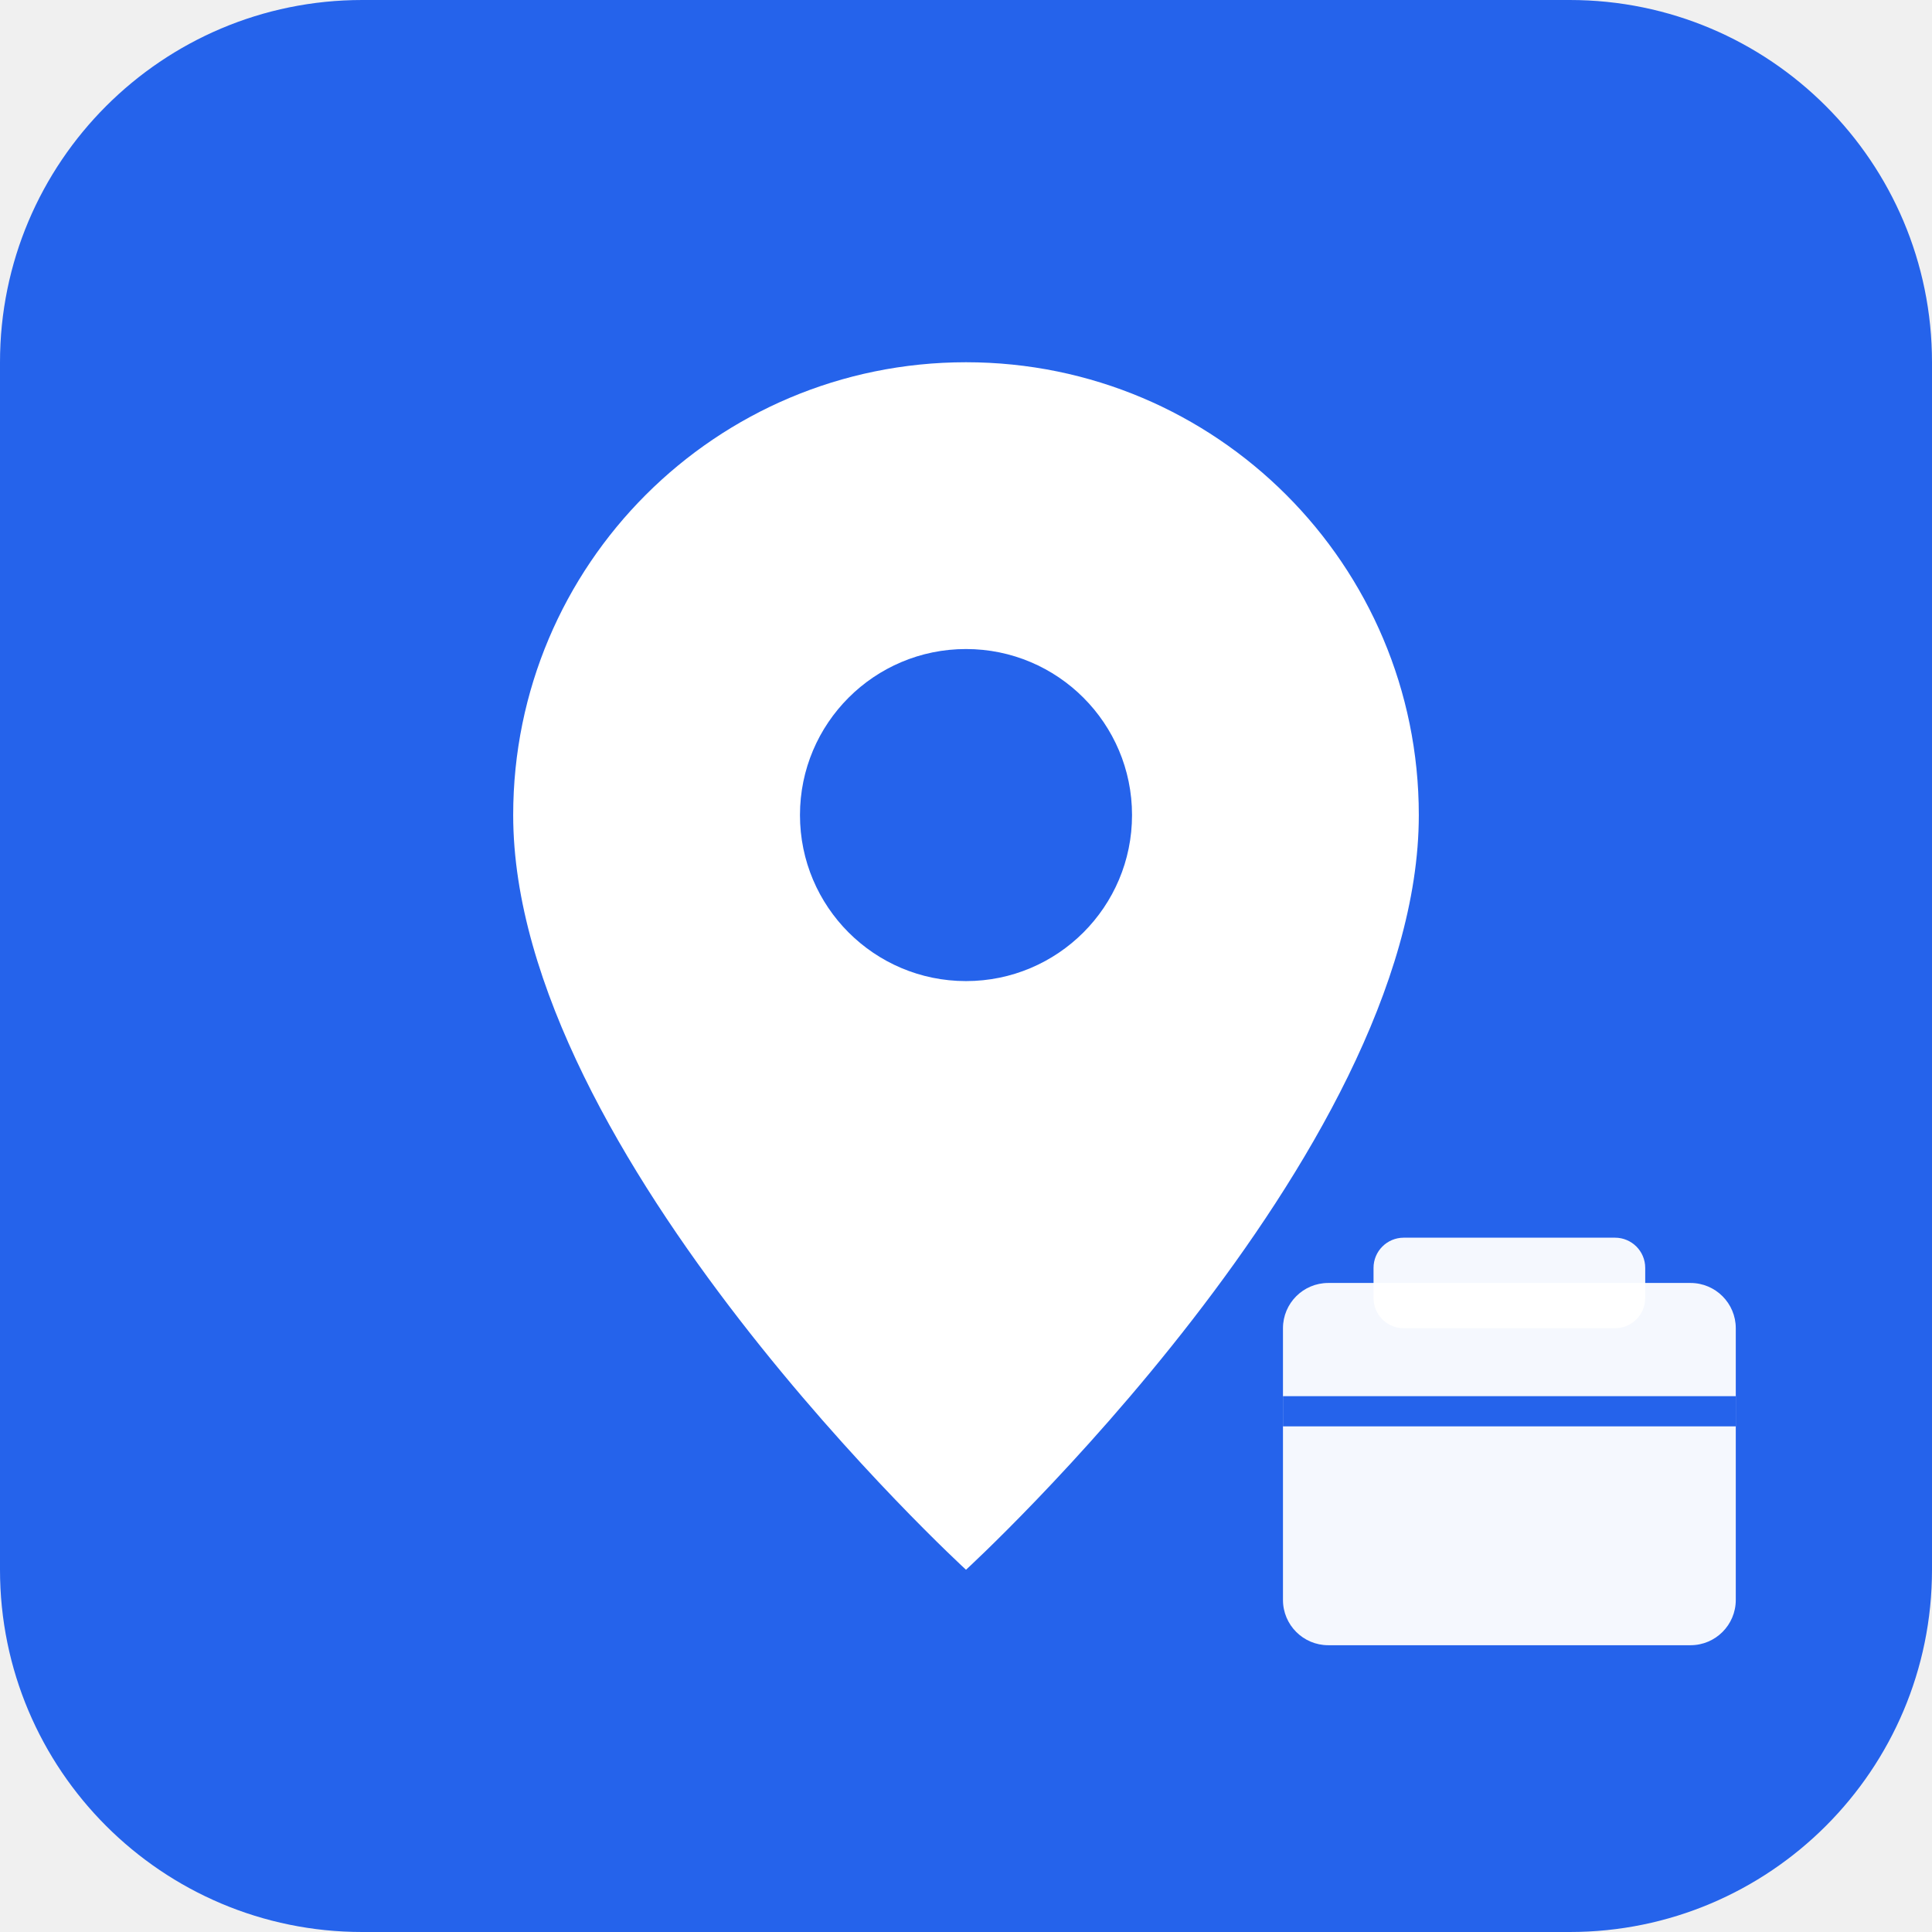
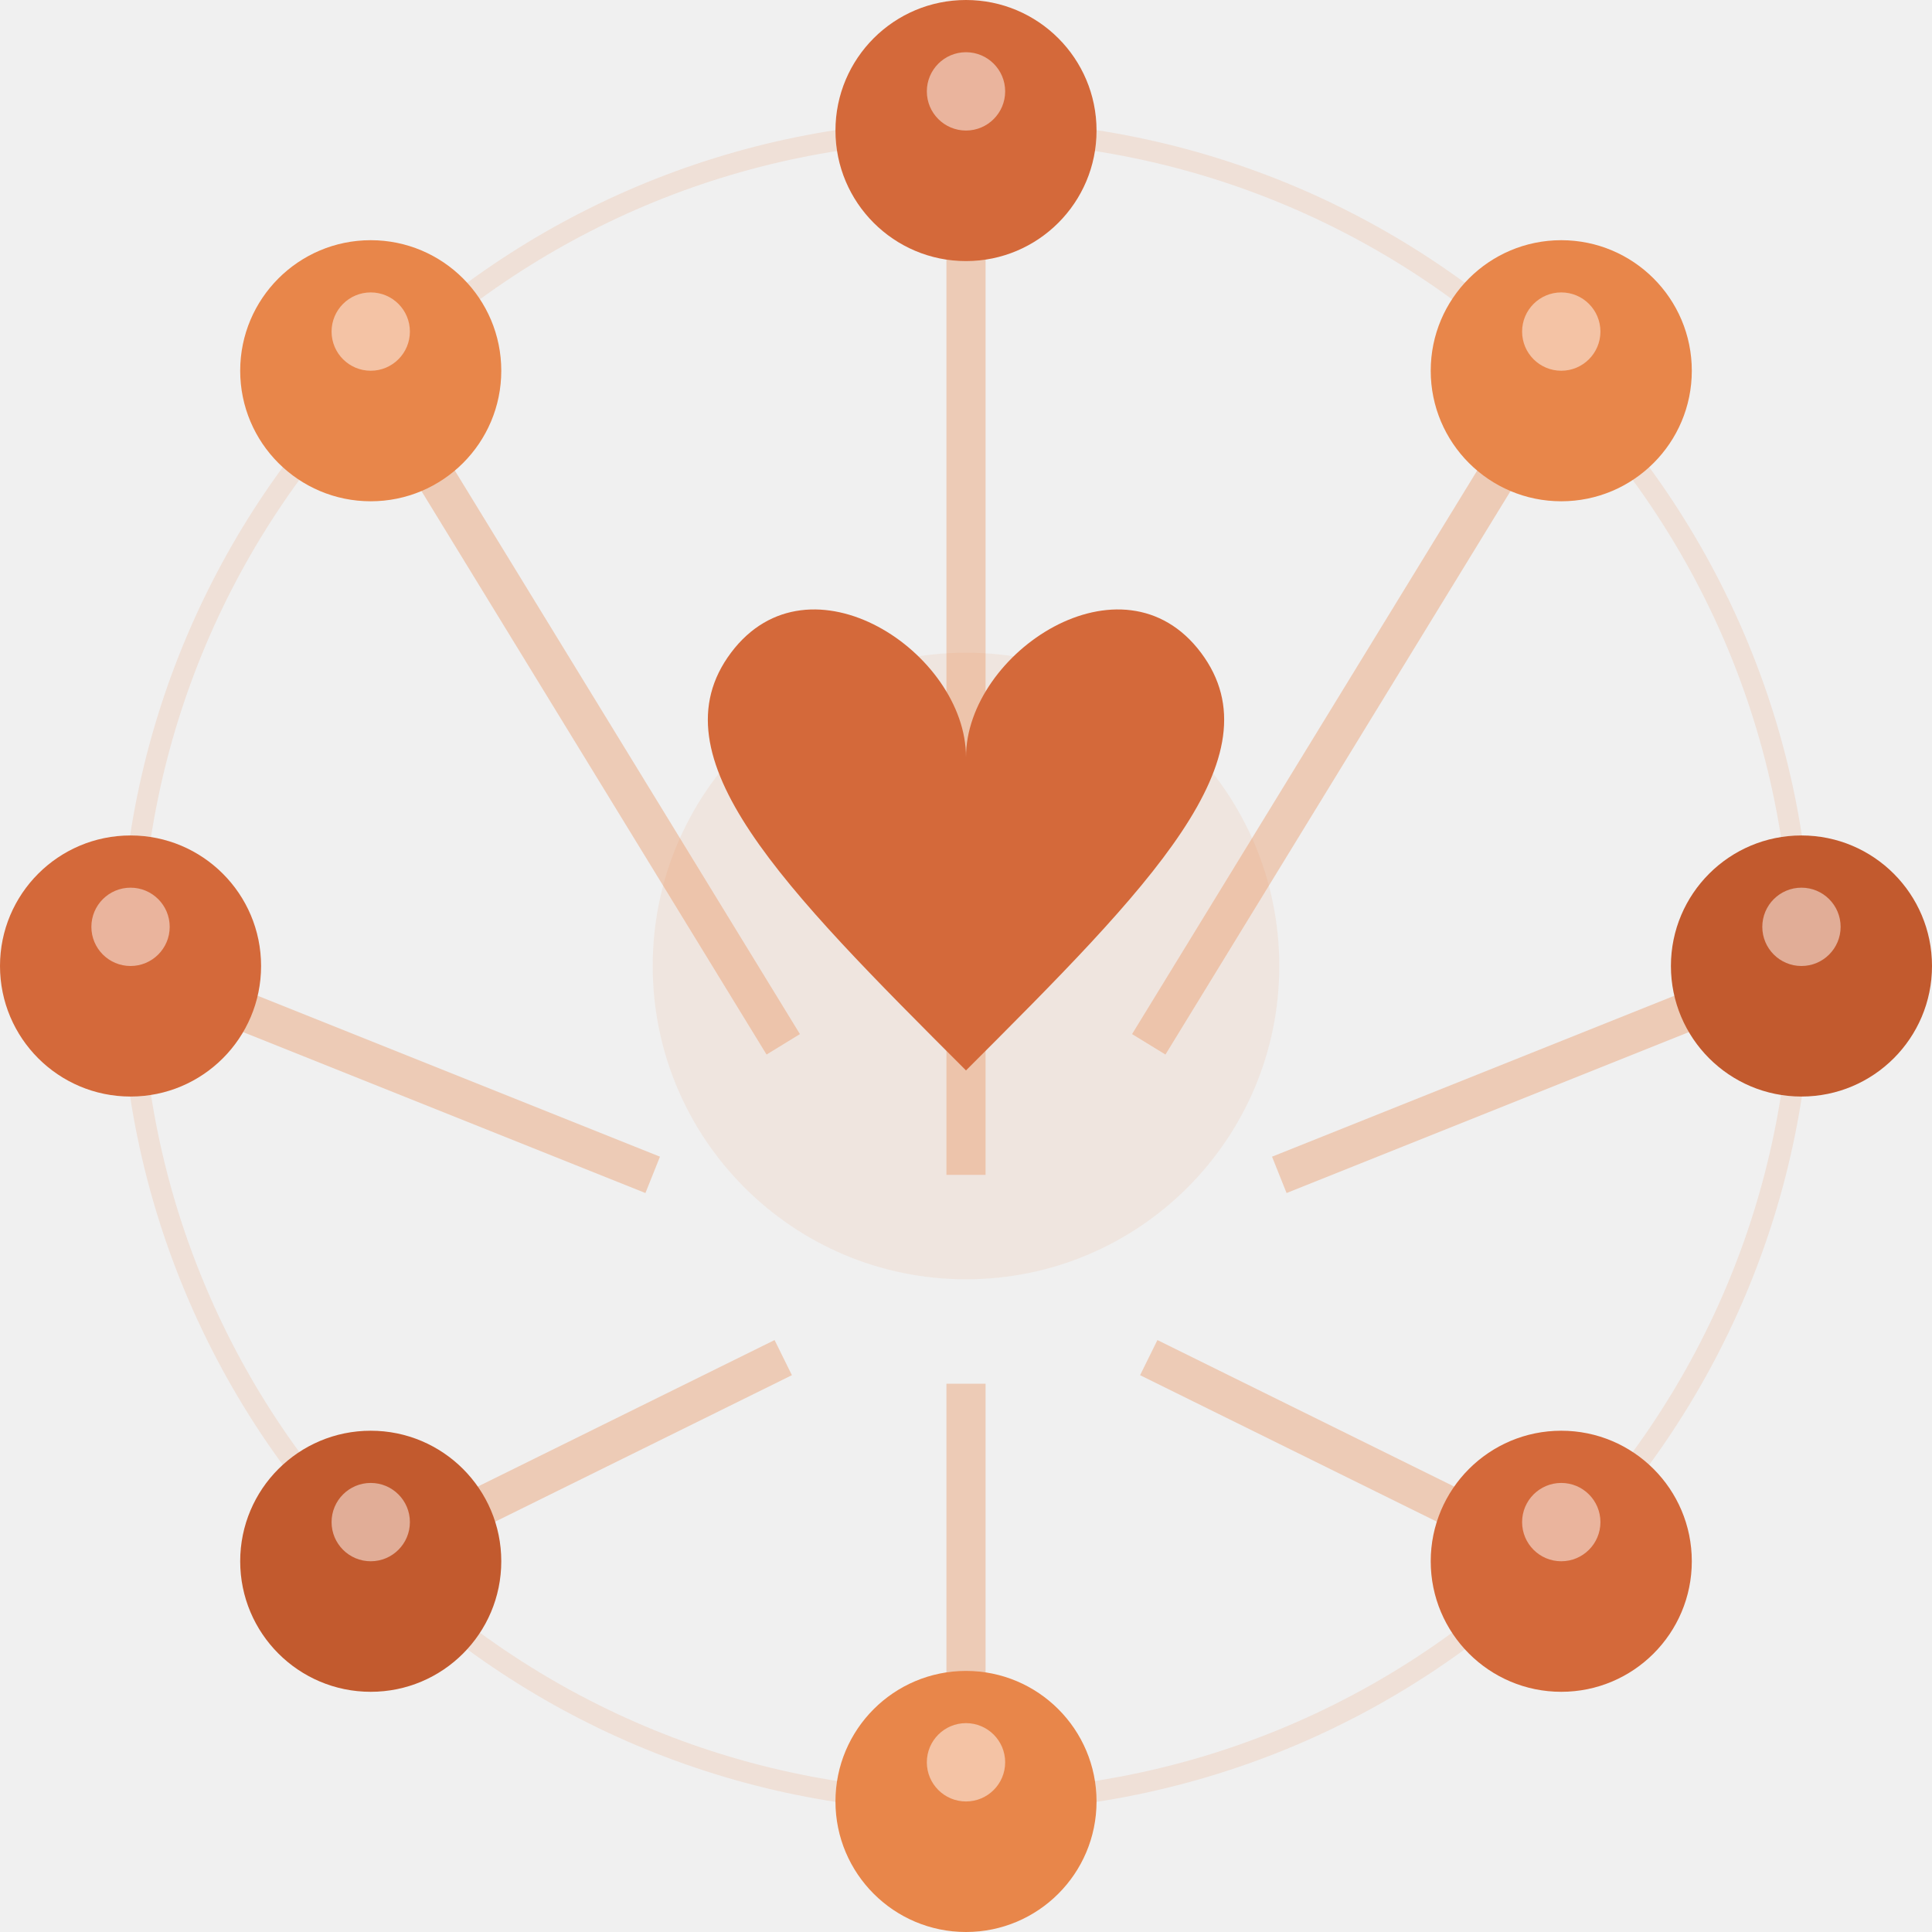
- <svg xmlns="http://www.w3.org/2000/svg" viewBox="0 0 512 512">
-   <rect width="512" height="512" rx="96" fill="#2563eb" />
-   <path d="M256 96c-66.3 0-120 53.7-120 120 0 90 120 200 120 200s120-110 120-200c0-66.3-53.7-120-120-120z" fill="white" />
-   <circle cx="256" cy="216" r="44" fill="#2563eb" />
-   <rect x="340" y="340" width="120" height="96" rx="12" fill="white" opacity="0.95" />
-   <rect x="364" y="328" width="72" height="24" rx="8" fill="white" opacity="0.95" />
-   <line x1="340" y1="374" x2="460" y2="374" stroke="#2563eb" stroke-width="8" />
+ <svg xmlns="http://www.w3.org/2000/svg" viewBox="23 3 74 74">
+   <line x1="60" y1="8" x2="60" y2="48" stroke="#E8864A" stroke-width="1.5" opacity="0.35" />
+   <line x1="82.8" y1="17.2" x2="67" y2="43" stroke="#E8864A" stroke-width="1.5" opacity="0.35" />
+   <line x1="92" y1="40" x2="72" y2="48" stroke="#E8864A" stroke-width="1.5" opacity="0.35" />
+   <line x1="82.8" y1="62.8" x2="67" y2="55" stroke="#E8864A" stroke-width="1.5" opacity="0.35" />
+   <line x1="60" y1="72" x2="60" y2="56" stroke="#E8864A" stroke-width="1.5" opacity="0.35" />
+   <line x1="37.2" y1="62.8" x2="53" y2="55" stroke="#E8864A" stroke-width="1.5" opacity="0.35" />
+   <line x1="28" y1="40" x2="48" y2="48" stroke="#E8864A" stroke-width="1.5" opacity="0.35" />
+   <line x1="37.2" y1="17.2" x2="53" y2="43" stroke="#E8864A" stroke-width="1.5" opacity="0.35" />
+   <circle cx="60" cy="40" r="32" fill="none" stroke="#E8864A" stroke-width="0.8" opacity="0.15" />
+   <circle cx="60" cy="40" r="12" fill="#E8864A" opacity="0.1" />
+   <path d="M60 32 C60 28,54 24,51 28 C48 32,53 37,60 44 C67 37,72 32,69 28 C66 24,60 28,60 32Z" fill="#D4693A" />
+   <circle cx="60" cy="8" r="5" fill="#D4693A" />
+   <circle cx="60" cy="6.5" r="1.5" fill="white" opacity="0.5" />
+   <circle cx="82.8" cy="17.2" r="5" fill="#E8864A" />
+   <circle cx="82.8" cy="15.7" r="1.5" fill="white" opacity="0.5" />
+   <circle cx="92" cy="40" r="5" fill="#C25A2E" />
+   <circle cx="92" cy="38.5" r="1.5" fill="white" opacity="0.5" />
+   <circle cx="82.8" cy="62.8" r="5" fill="#D4693A" />
+   <circle cx="82.8" cy="61.3" r="1.5" fill="white" opacity="0.5" />
+   <circle cx="60" cy="72" r="5" fill="#E8864A" />
+   <circle cx="60" cy="70.5" r="1.5" fill="white" opacity="0.5" />
+   <circle cx="37.2" cy="62.8" r="5" fill="#C25A2E" />
+   <circle cx="37.2" cy="61.3" r="1.5" fill="white" opacity="0.5" />
+   <circle cx="28" cy="40" r="5" fill="#D4693A" />
+   <circle cx="28" cy="38.5" r="1.5" fill="white" opacity="0.5" />
+   <circle cx="37.2" cy="17.2" r="5" fill="#E8864A" />
+   <circle cx="37.2" cy="15.7" r="1.5" fill="white" opacity="0.5" />
</svg>
